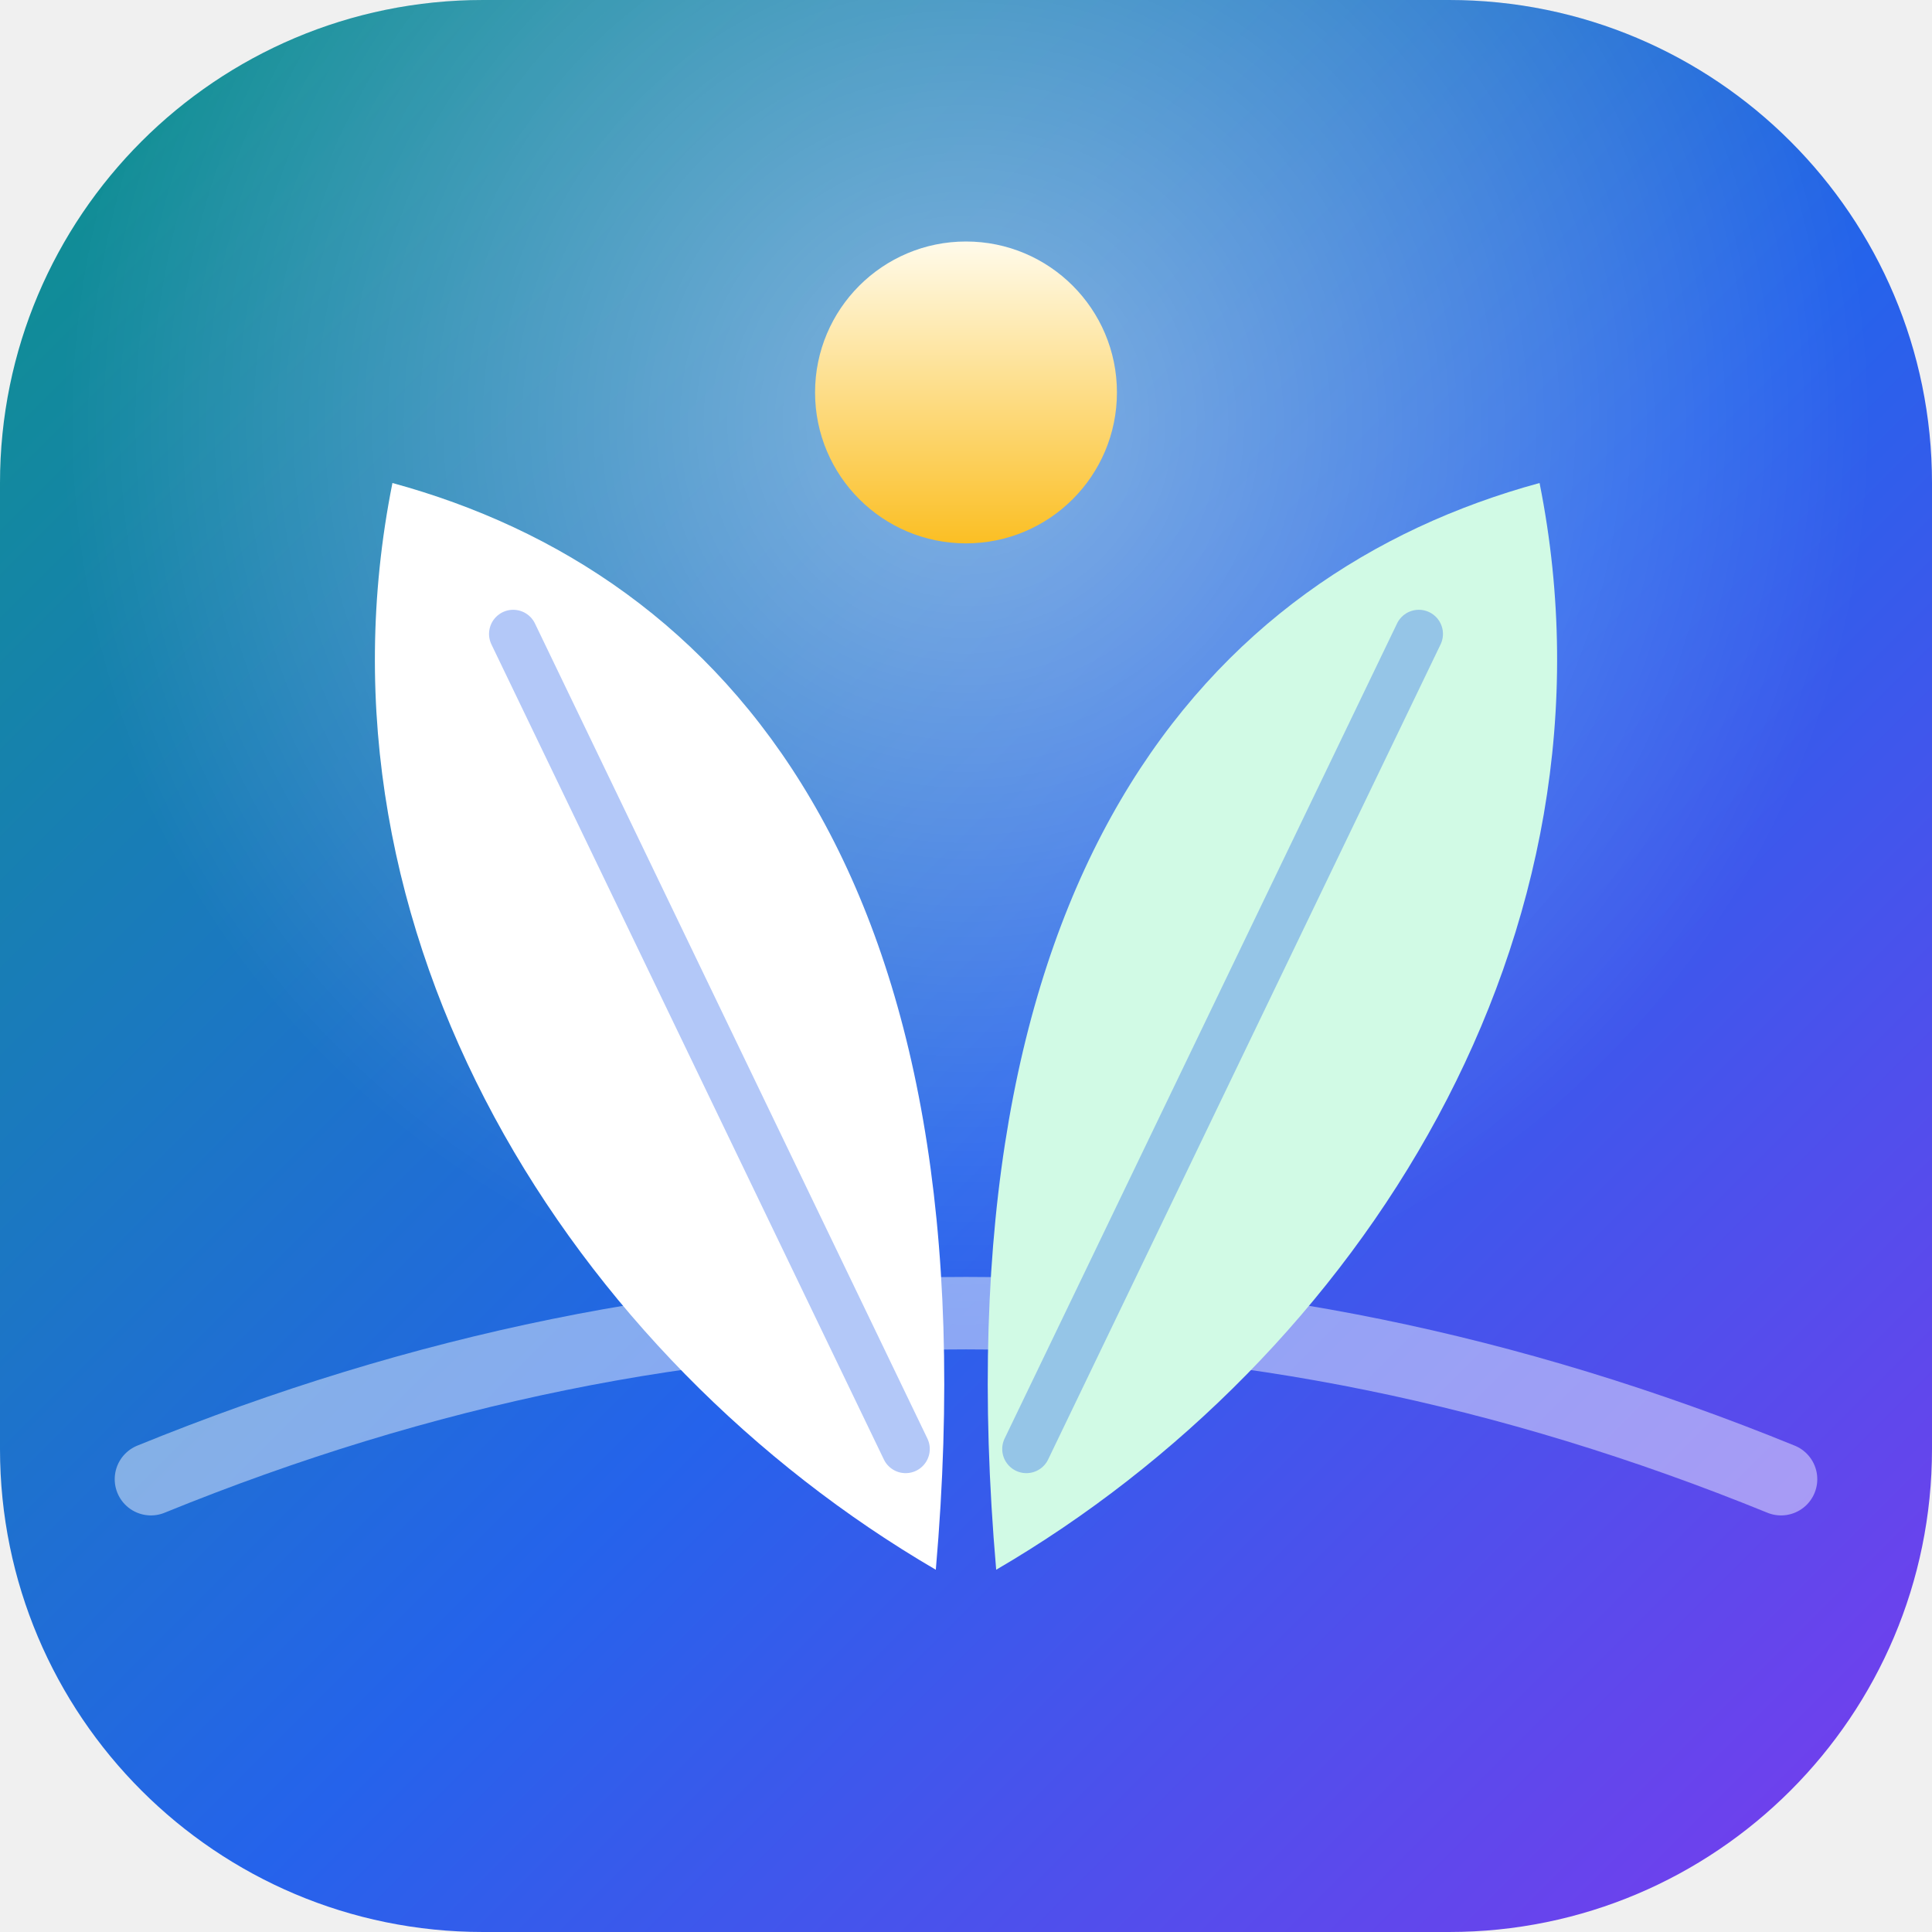
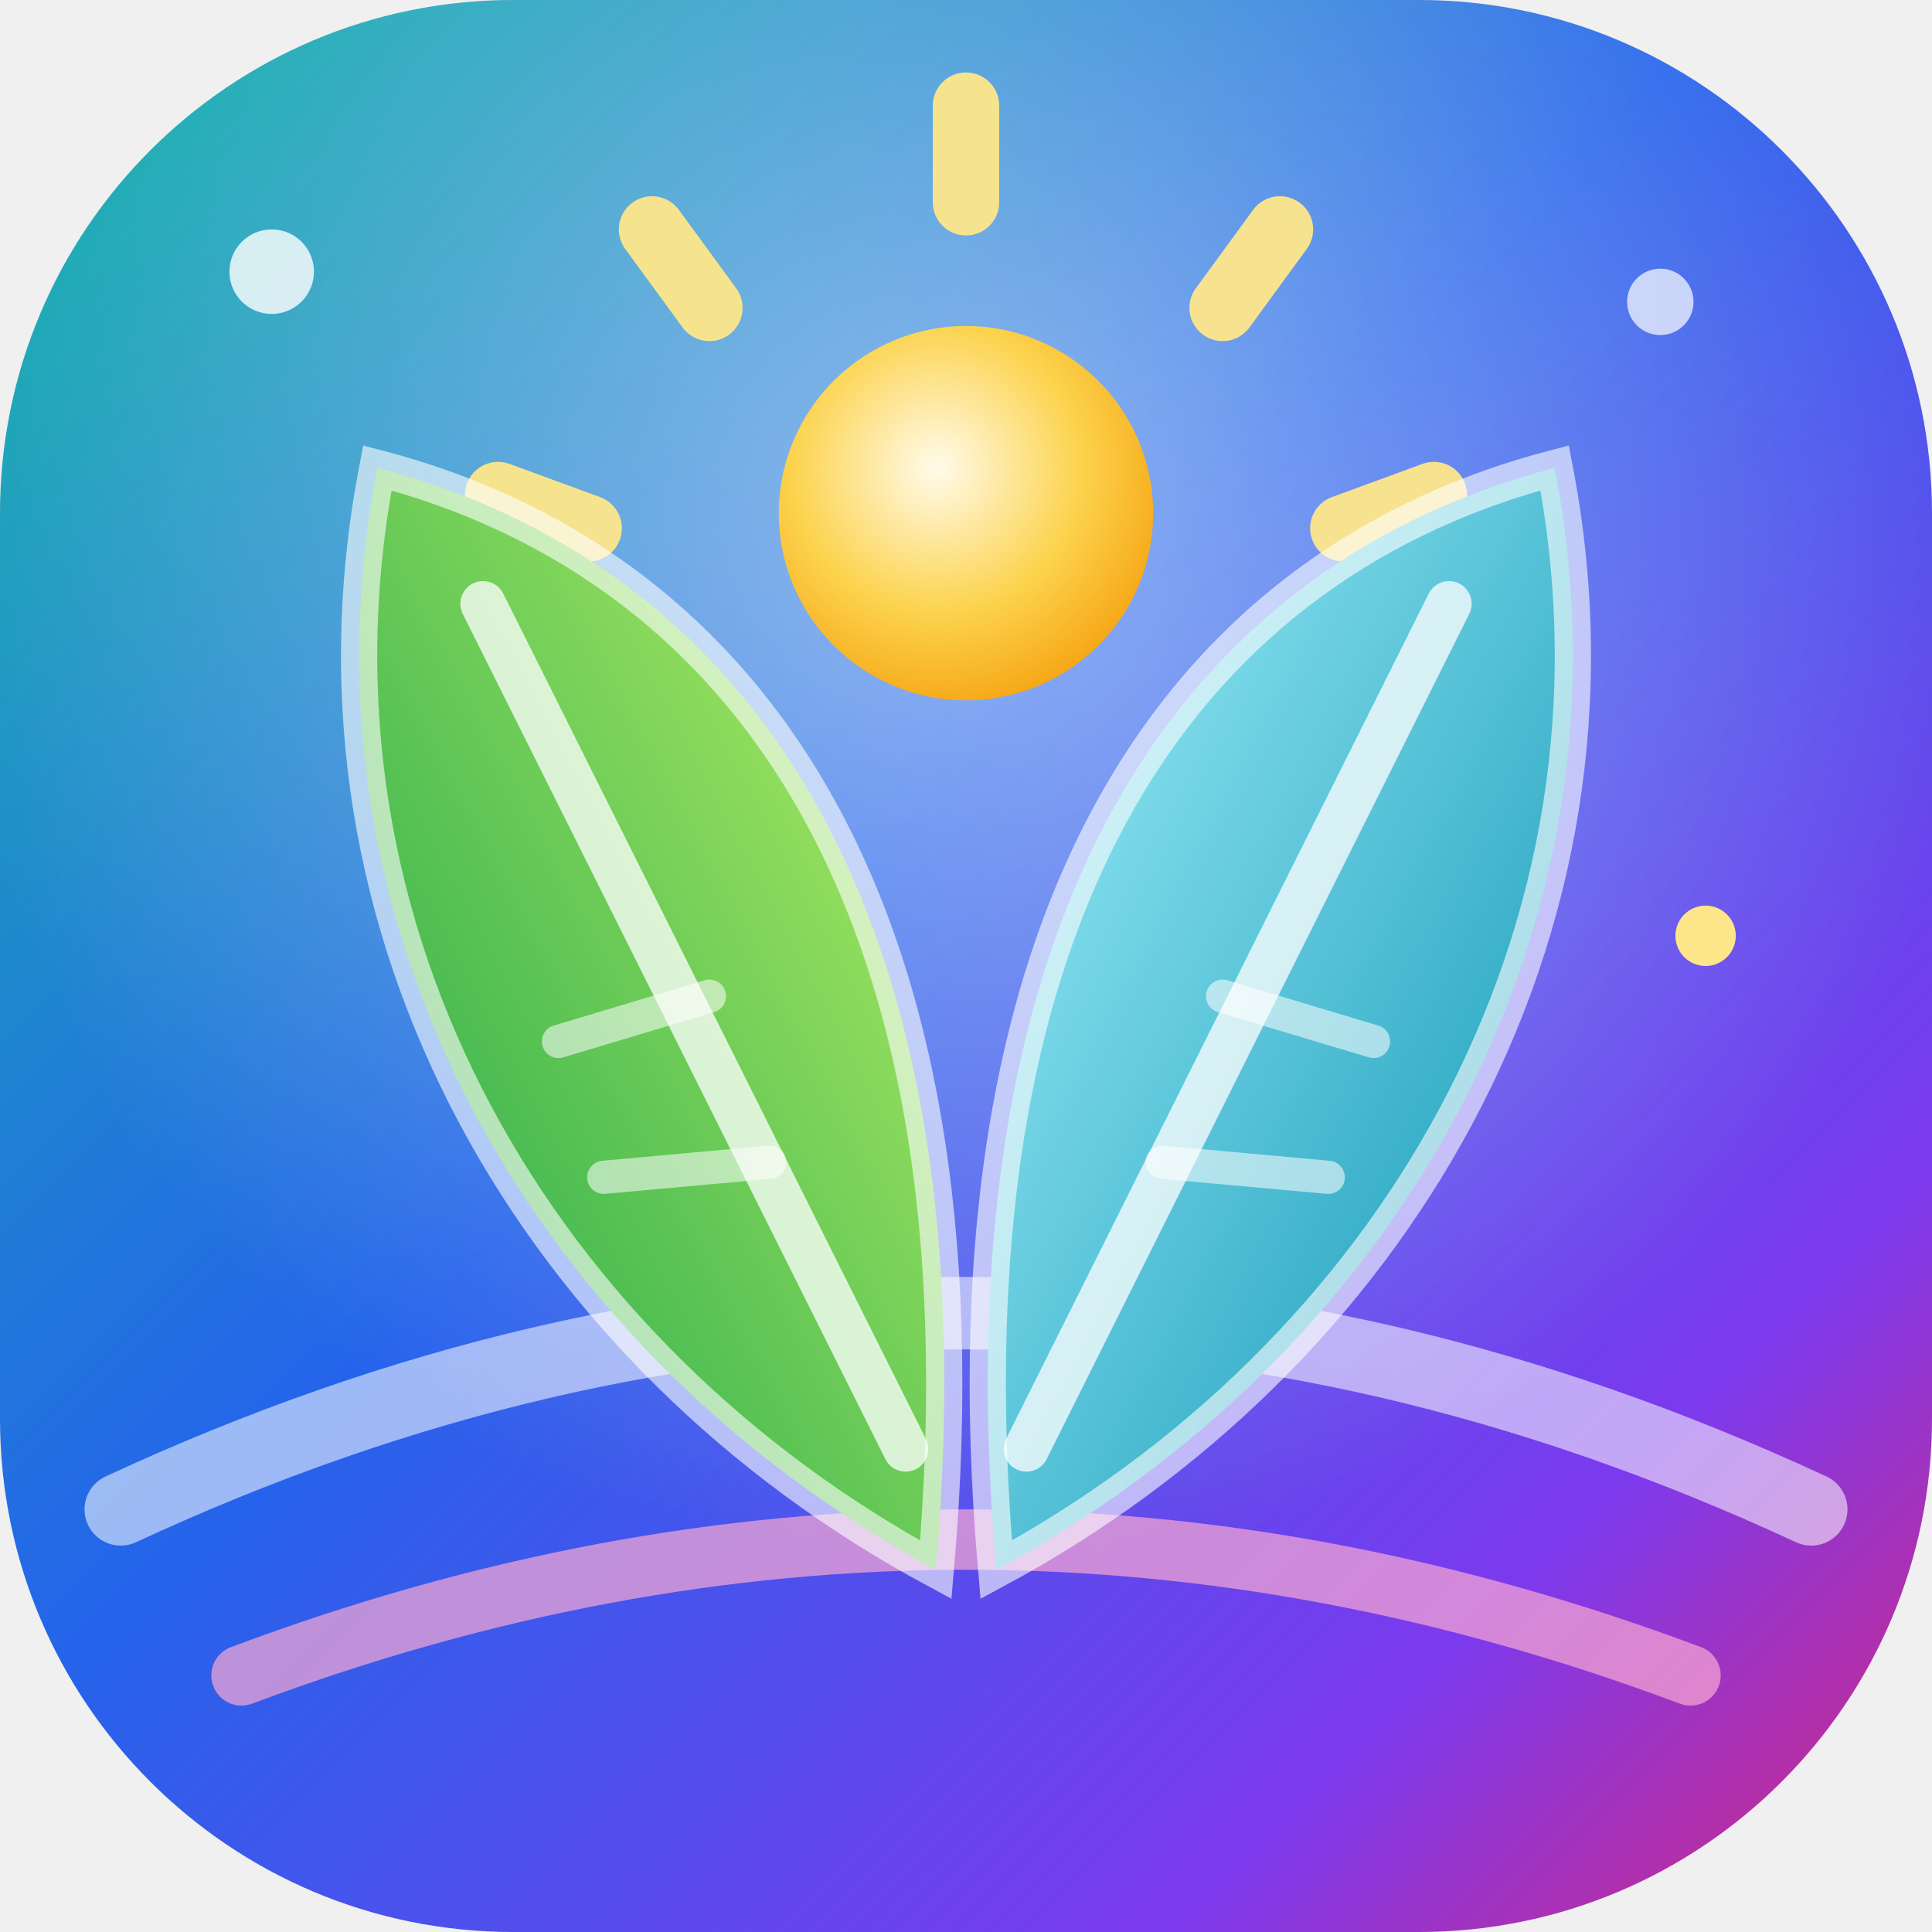
<svg xmlns="http://www.w3.org/2000/svg" viewBox="0 0 64 64" role="img" aria-label="BioscienceVista logo">
  <defs>
    <linearGradient id="bvbg" x1="0" y1="0" x2="1" y2="1">
-       <stop offset="0" stop-color="#0d9488" />
-       <stop offset=".55" stop-color="#2563eb" />
-       <stop offset="1" stop-color="#7c3aed" />
+       <stop offset="0" stop-color="#14b8a6" />
+       <stop offset=".45" stop-color="#2563eb" />
+       <stop offset=".8" stop-color="#7c3aed" />
+       <stop offset="1" stop-color="#db2777" />
    </linearGradient>
-     <radialGradient id="bvglow" cx="32" cy="14" r="30" gradientUnits="userSpaceOnUse">
-       <stop offset="0" stop-color="#fff" stop-opacity=".45" />
+     <radialGradient id="bvglow" cx="32" cy="18" r="34" gradientUnits="userSpaceOnUse">
+       <stop offset="0" stop-color="#fff" stop-opacity=".5" />
      <stop offset="1" stop-color="#fff" stop-opacity="0" />
    </radialGradient>
-     <linearGradient id="bvsun" x1="0" y1="0" x2="0" y2="1">
+     <radialGradient id="bvsun" cx=".42" cy=".38" r=".7">
      <stop offset="0" stop-color="#fffbeb" />
-       <stop offset="1" stop-color="#fbbf24" />
+       <stop offset=".55" stop-color="#fcd34d" />
+       <stop offset="1" stop-color="#f59e0b" />
+     </radialGradient>
+     <linearGradient id="bvleafL" x1="0" y1="1" x2="1" y2="0">
+       <stop offset="0" stop-color="#16a34a" />
+       <stop offset="1" stop-color="#bef264" />
+     </linearGradient>
+     <linearGradient id="bvleafR" x1="1" y1="1" x2="0" y2="0">
+       <stop offset="0" stop-color="#0891b2" />
+       <stop offset="1" stop-color="#a5f3fc" />
    </linearGradient>
  </defs>
-   <rect width="64" height="64" rx="16" fill="url(#bvbg)" />
-   <rect width="64" height="64" rx="16" fill="url(#bvglow)" />
-   <path d="M5 49q27-11 54 0" fill="none" stroke="#fff" stroke-opacity=".45" stroke-width="2.4" stroke-linecap="round" />
-   <circle cx="32" cy="13" r="5" fill="url(#bvsun)" />
-   <path d="M31 52C19 45 10 31 13 16c11 3 20 13 18 36z" fill="#fff" />
-   <path d="M33 52c12-7 21-21 18-36-11 3-20 13-18 36z" fill="#d1fae5" />
-   <path d="M30 48 17 21M34 48l13-27" stroke="#2563eb" stroke-opacity=".35" stroke-width="1.6" stroke-linecap="round" />
+   <rect width="64" height="64" rx="17" fill="url(#bvbg)" />
+   <rect width="64" height="64" rx="17" fill="url(#bvglow)" />
+   <g stroke="#fde68a" stroke-width="2.2" stroke-linecap="round" opacity=".95">
+     <path d="M32 3.5v3.2M21.6 7.6l1.9 2.6M42.4 7.6l-1.9 2.6M16.5 16.4l3 1.1M47.5 16.4l-3 1.1" />
+   </g>
+   <circle cx="32" cy="17" r="6.2" fill="url(#bvsun)" />
+   <path d="M4 50q28-13 56 0" fill="none" stroke="#fff" stroke-opacity=".55" stroke-width="2.4" stroke-linecap="round" />
+   <path d="M8 55.5q24-9 48 0" fill="none" stroke="#f9a8d4" stroke-opacity=".7" stroke-width="2" stroke-linecap="round" />
+   <path d="M31 52C18 45 9.5 31 12.5 15.5c11.5 3 20.5 13.5 18.5 36.5z" fill="url(#bvleafL)" stroke="#fff" stroke-width="1.2" stroke-opacity=".6" />
+   <path d="M33 52c13-7 21.5-21 18.5-36.5C40 18.5 31 29 33 52z" fill="url(#bvleafR)" stroke="#fff" stroke-width="1.2" stroke-opacity=".6" />
+   <path d="M30 48 16 20M34 48l14-28" stroke="#fff" stroke-opacity=".75" stroke-width="1.5" stroke-linecap="round" />
+   <path d="M23.5 33l-5 1.5M25.5 38.5l-5.5.5M40.5 33l5 1.5M38.5 38.5l5.5.5" stroke="#fff" stroke-opacity=".55" stroke-width="1.1" stroke-linecap="round" />
+   <circle cx="9" cy="9" r="1.4" fill="#fff" opacity=".8" />
+   <circle cx="55" cy="10" r="1.1" fill="#fff" opacity=".7" />
+   <circle cx="56.5" cy="31" r="1" fill="#fde68a" />
</svg>
